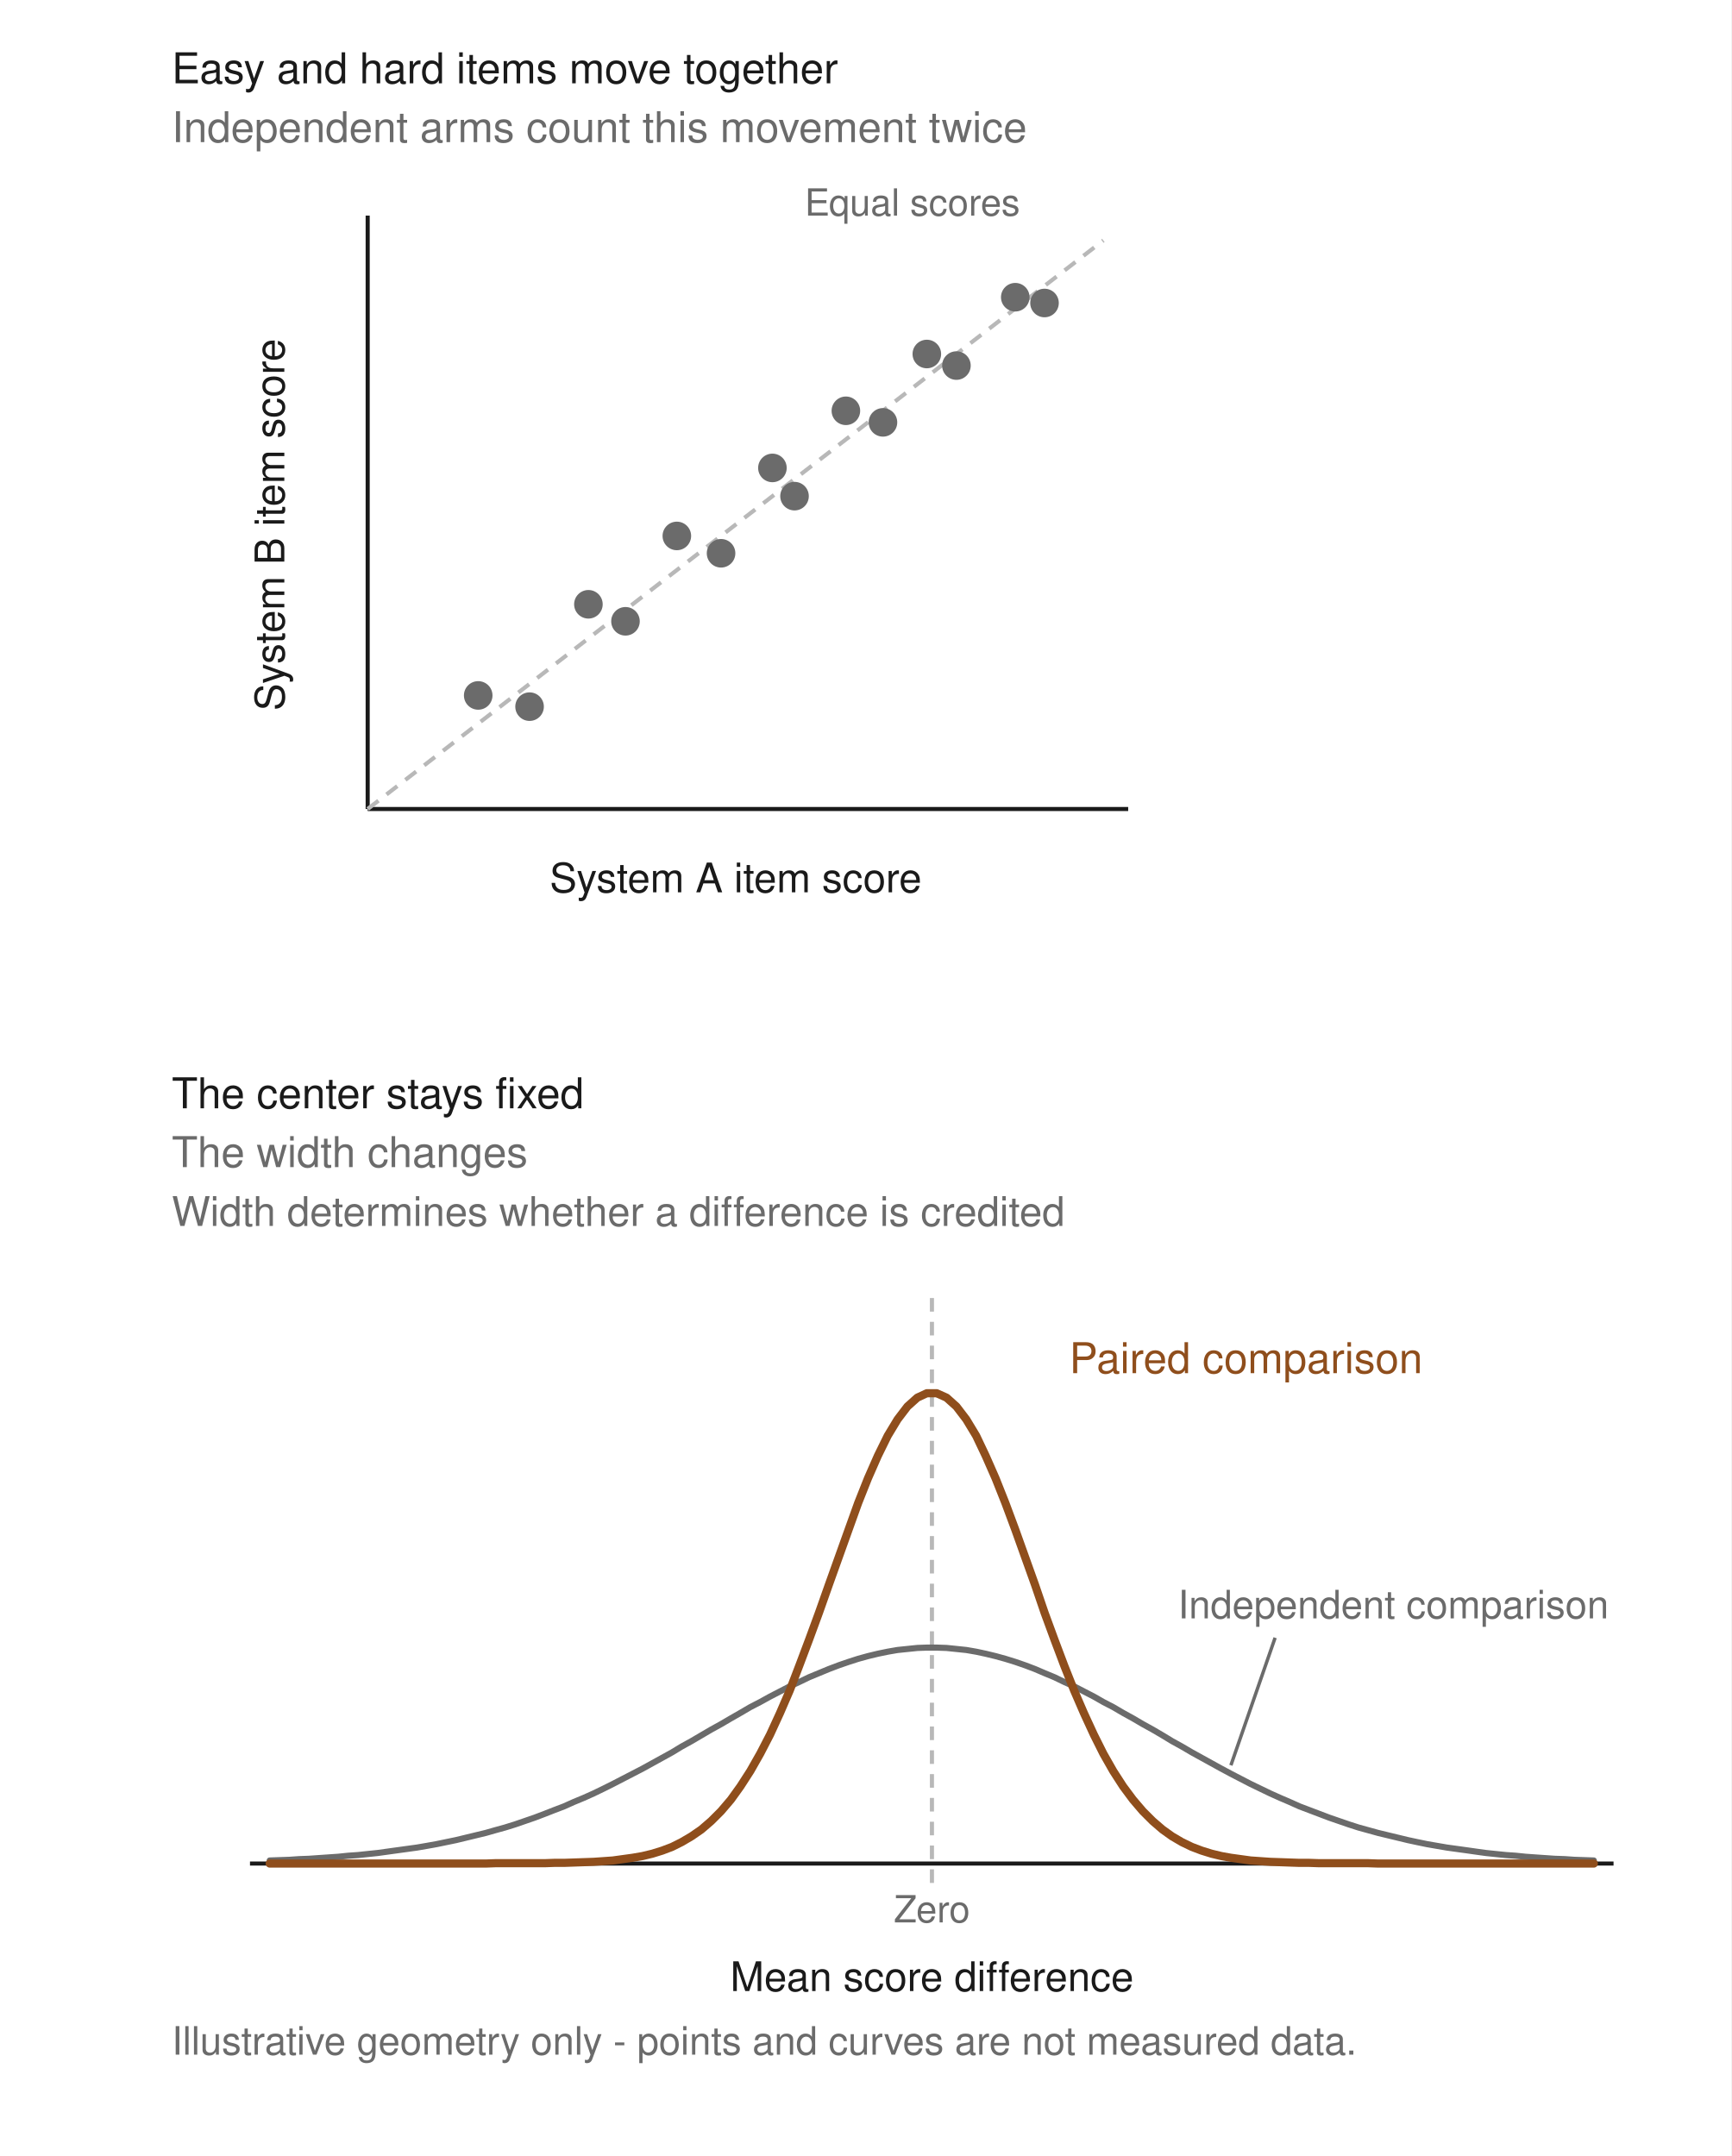
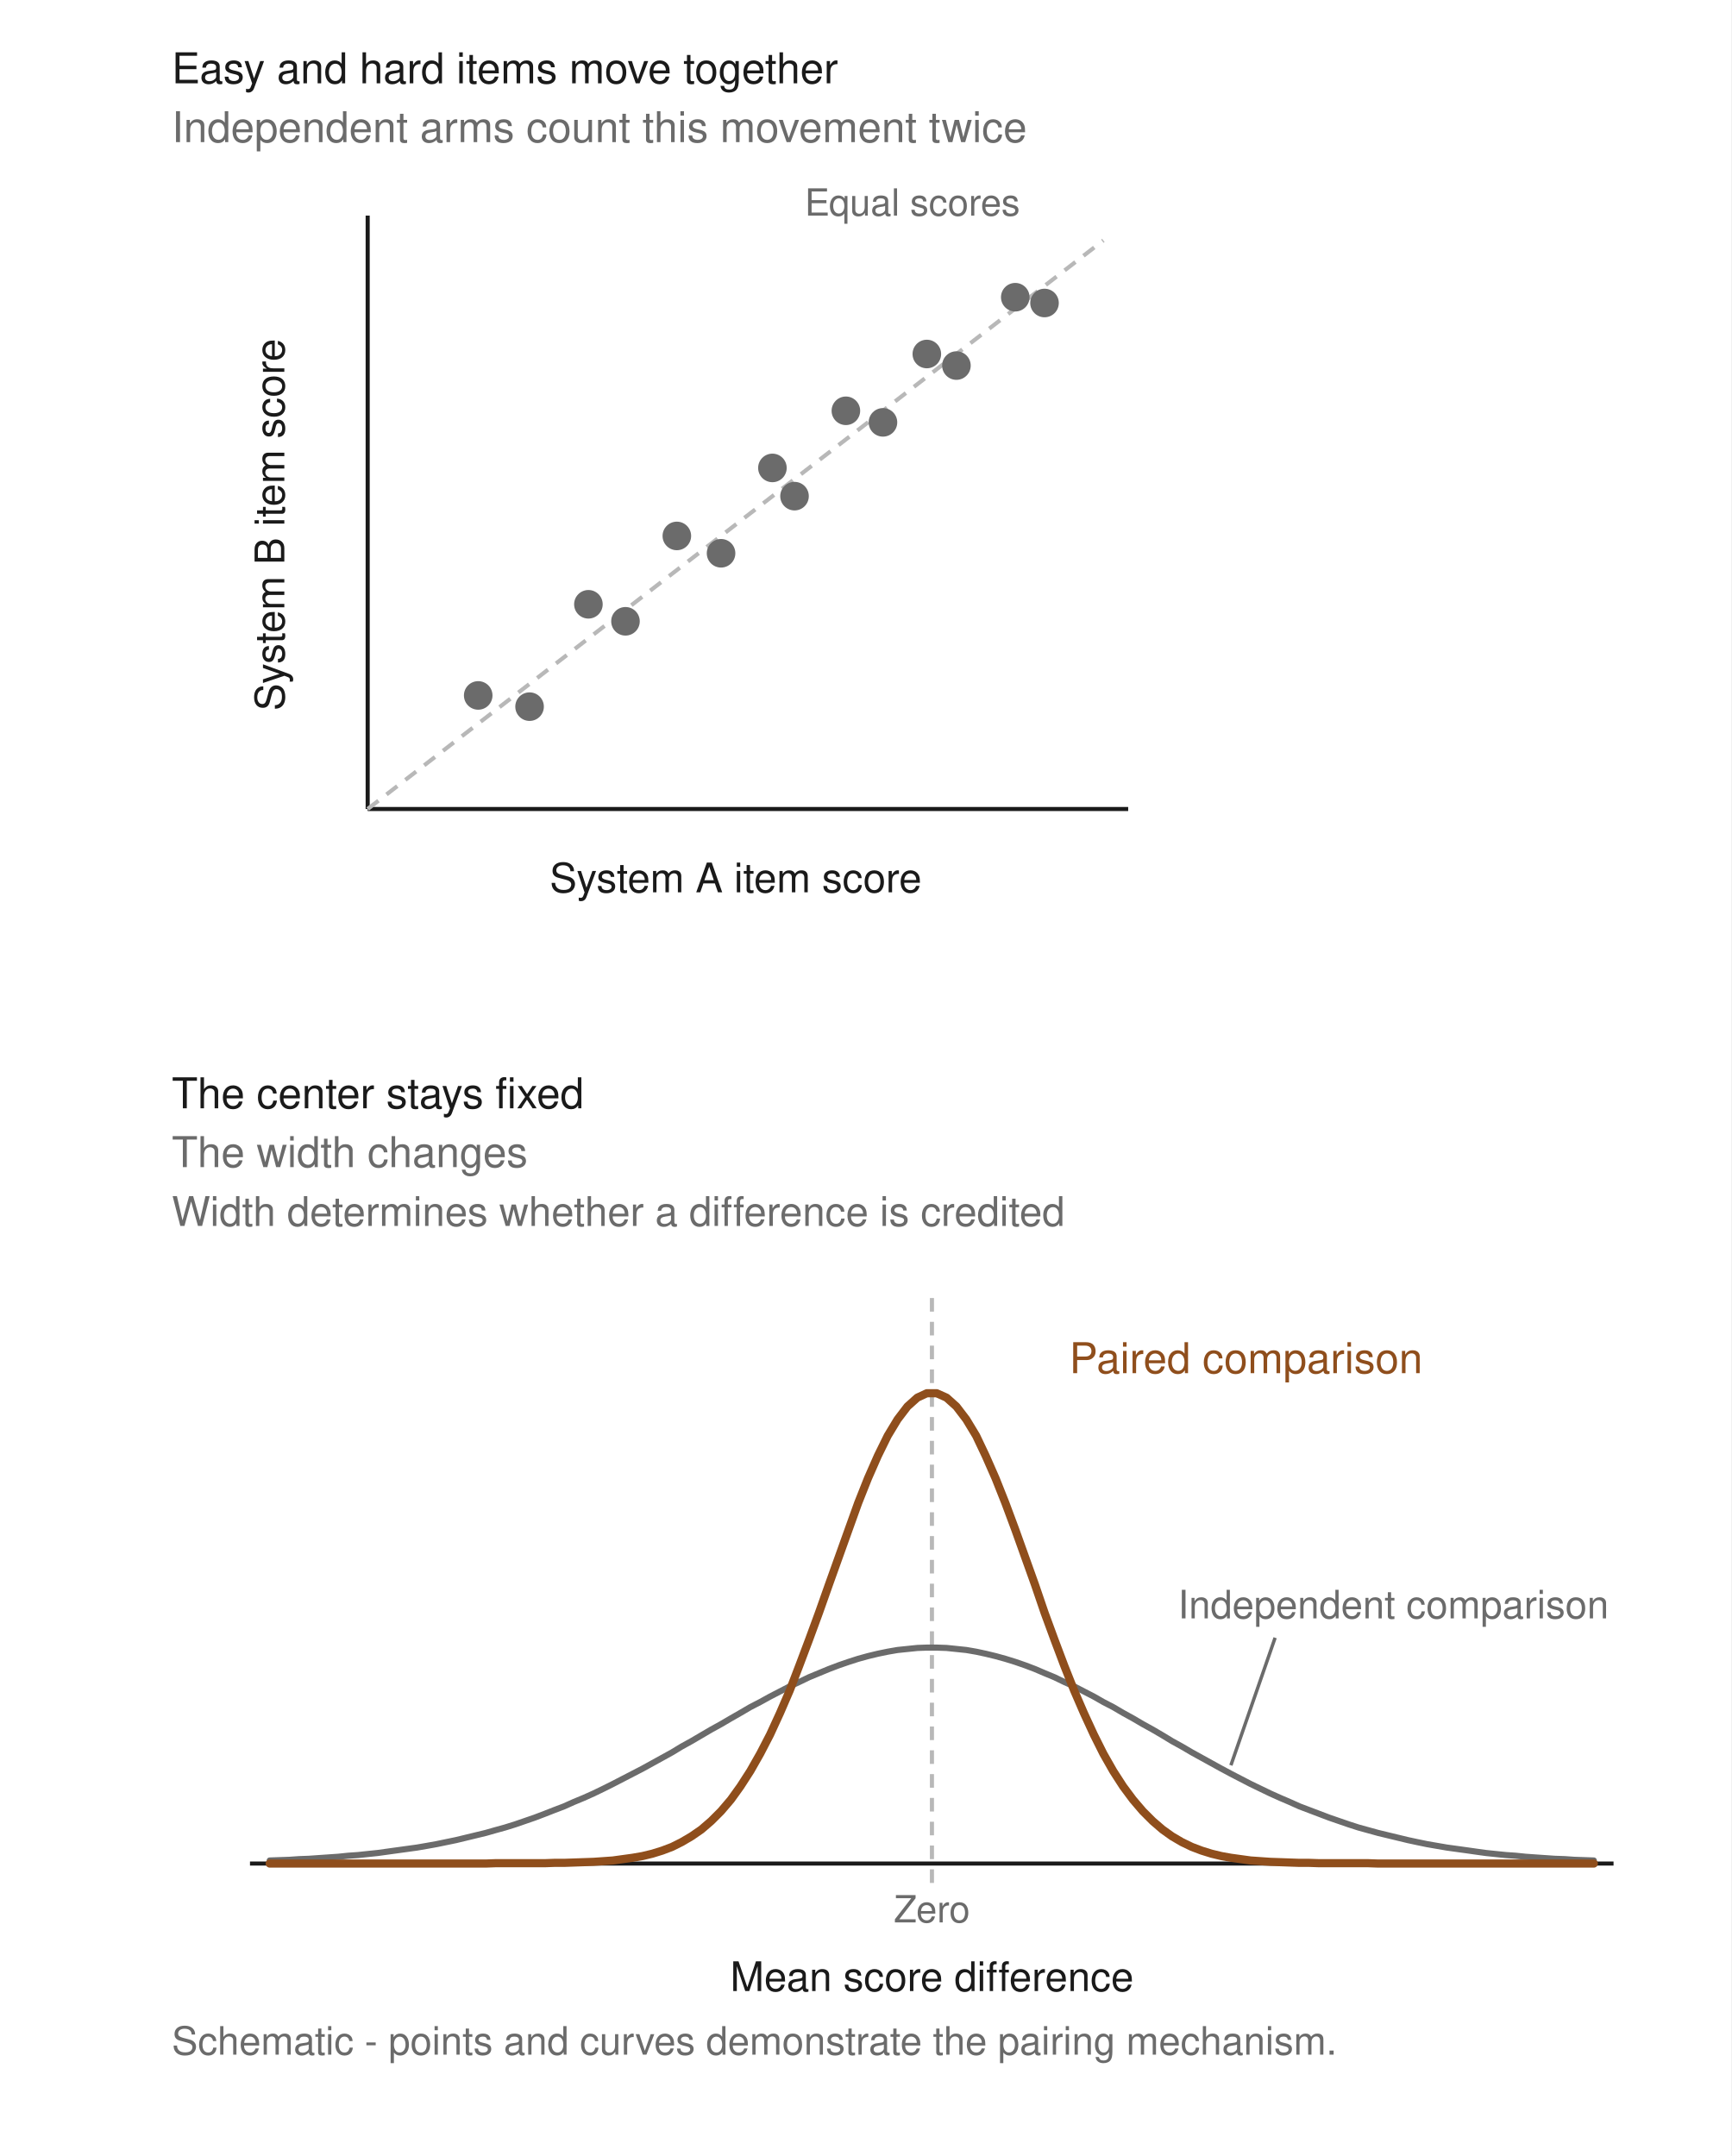
<svg xmlns="http://www.w3.org/2000/svg" viewBox="0 0 509 634" width="509" height="634" role="img" aria-labelledby="figtitle-ch01-paired-comparison" class="bookfig">
  <style>.bookfig .f-bg{fill:#ffffff}.bookfig .s-bg{stroke:#ffffff}.bookfig .f-ink{fill:#1a1a1a}.bookfig .s-ink{stroke:#1a1a1a}.bookfig .f-mid{fill:#6b6b6b}.bookfig .s-mid{stroke:#6b6b6b}.bookfig .f-faint{fill:#b8b8b8}.bookfig .s-faint{stroke:#b8b8b8}.bookfig .f-wash{fill:#e2e2e2}.bookfig .s-wash{stroke:#e2e2e2}.bookfig .f-accent{fill:#8f4e1c}.bookfig .s-accent{stroke:#8f4e1c}.bookfig .f-onacc{fill:#ffffff}.bookfig .s-onacc{stroke:#ffffff}@media (prefers-color-scheme:dark){.bookfig .f-bg{fill:#232019}.bookfig .s-bg{stroke:#232019}.bookfig .f-ink{fill:#ede5d6}.bookfig .s-ink{stroke:#ede5d6}.bookfig .f-mid{fill:#9a8f7c}.bookfig .s-mid{stroke:#9a8f7c}.bookfig .f-faint{fill:#5c5346}.bookfig .s-faint{stroke:#5c5346}.bookfig .f-wash{fill:#3d382f}.bookfig .s-wash{stroke:#3d382f}.bookfig .f-accent{fill:#df9d5e}.bookfig .s-accent{stroke:#df9d5e}.bookfig .f-onacc{fill:#232019}.bookfig .s-onacc{stroke:#232019}}:where([data-theme="dark"]) .bookfig .f-bg{fill:#232019}:where([data-theme="dark"]) .bookfig .s-bg{stroke:#232019}:where([data-theme="dark"]) .bookfig .f-ink{fill:#ede5d6}:where([data-theme="dark"]) .bookfig .s-ink{stroke:#ede5d6}:where([data-theme="dark"]) .bookfig .f-mid{fill:#9a8f7c}:where([data-theme="dark"]) .bookfig .s-mid{stroke:#9a8f7c}:where([data-theme="dark"]) .bookfig .f-faint{fill:#5c5346}:where([data-theme="dark"]) .bookfig .s-faint{stroke:#5c5346}:where([data-theme="dark"]) .bookfig .f-wash{fill:#3d382f}:where([data-theme="dark"]) .bookfig .s-wash{stroke:#3d382f}:where([data-theme="dark"]) .bookfig .f-accent{fill:#df9d5e}:where([data-theme="dark"]) .bookfig .s-accent{stroke:#df9d5e}:where([data-theme="dark"]) .bookfig .f-onacc{fill:#232019}:where([data-theme="dark"]) .bookfig .s-onacc{stroke:#232019}:where([data-theme="light"]) .bookfig .f-bg{fill:#ffffff}:where([data-theme="light"]) .bookfig .s-bg{stroke:#ffffff}:where([data-theme="light"]) .bookfig .f-ink{fill:#1a1a1a}:where([data-theme="light"]) .bookfig .s-ink{stroke:#1a1a1a}:where([data-theme="light"]) .bookfig .f-mid{fill:#6b6b6b}:where([data-theme="light"]) .bookfig .s-mid{stroke:#6b6b6b}:where([data-theme="light"]) .bookfig .f-faint{fill:#b8b8b8}:where([data-theme="light"]) .bookfig .s-faint{stroke:#b8b8b8}:where([data-theme="light"]) .bookfig .f-wash{fill:#e2e2e2}:where([data-theme="light"]) .bookfig .s-wash{stroke:#e2e2e2}:where([data-theme="light"]) .bookfig .f-accent{fill:#8f4e1c}:where([data-theme="light"]) .bookfig .s-accent{stroke:#8f4e1c}:where([data-theme="light"]) .bookfig .f-onacc{fill:#ffffff}:where([data-theme="light"]) .bookfig .s-onacc{stroke:#ffffff}</style>
  <rect class="f-bg" width="509" height="634" fill="#ffffff" />
  <text class="f-ink" x="50.5" y="24.5" font-family="Helvetica, Arial, sans-serif" font-size="12.5" fill="#1a1a1a" text-anchor="start">Easy and hard items move together</text>
  <text class="f-mid" x="50.5" y="41.8" font-family="Helvetica, Arial, sans-serif" font-size="12.5" fill="#6b6b6b" text-anchor="start">Independent arms count this movement twice</text>
  <line class="s-ink" x1="108.1" y1="237.9" x2="331.7" y2="237.9" stroke="#1a1a1a" stroke-width="1.2" />
  <line class="s-ink" x1="108.1" y1="237.9" x2="108.1" y2="63.4" stroke="#1a1a1a" stroke-width="1.2" />
  <line class="s-faint" x1="108.1" y1="237.9" x2="324.4" y2="70.7" stroke="#b8b8b8" stroke-width="1.2" stroke-dasharray="4 3" />
  <text class="f-mid" x="299.9" y="63.4" font-family="Helvetica, Arial, sans-serif" font-size="11" fill="#6b6b6b" text-anchor="end">Equal scores</text>
  <circle class="f-mid" cx="140.6" cy="204.5" r="4.2" fill="#6b6b6b" />
  <circle class="f-mid" cx="155.7" cy="207.8" r="4.2" fill="#6b6b6b" />
  <circle class="f-mid" cx="173.0" cy="177.7" r="4.2" fill="#6b6b6b" />
  <circle class="f-mid" cx="183.9" cy="182.7" r="4.2" fill="#6b6b6b" />
  <circle class="f-mid" cx="199.0" cy="157.6" r="4.2" fill="#6b6b6b" />
  <circle class="f-mid" cx="212.0" cy="162.7" r="4.2" fill="#6b6b6b" />
  <circle class="f-mid" cx="227.1" cy="137.6" r="4.2" fill="#6b6b6b" />
  <circle class="f-mid" cx="233.6" cy="145.9" r="4.2" fill="#6b6b6b" />
  <circle class="f-mid" cx="248.7" cy="120.8" r="4.2" fill="#6b6b6b" />
  <circle class="f-mid" cx="259.6" cy="124.2" r="4.2" fill="#6b6b6b" />
  <circle class="f-mid" cx="272.5" cy="104.1" r="4.2" fill="#6b6b6b" />
  <circle class="f-mid" cx="281.2" cy="107.5" r="4.2" fill="#6b6b6b" />
  <circle class="f-mid" cx="298.5" cy="87.4" r="4.2" fill="#6b6b6b" />
  <circle class="f-mid" cx="307.1" cy="89.1" r="4.2" fill="#6b6b6b" />
  <text class="f-ink" x="216.3" y="262.4" font-family="Helvetica, Arial, sans-serif" font-size="12" fill="#1a1a1a" text-anchor="middle">System A item score</text>
  <text class="f-ink" x="83.6" y="154.3" font-family="Helvetica, Arial, sans-serif" font-size="12" fill="#1a1a1a" text-anchor="middle" transform="rotate(-90 83.6 154.3)">System B item score</text>
  <text class="f-ink" x="50.5" y="325.9" font-family="Helvetica, Arial, sans-serif" font-size="12.5" fill="#1a1a1a" text-anchor="start">The center stays fixed</text>
  <text class="f-mid" x="50.5" y="343.2" font-family="Helvetica, Arial, sans-serif" font-size="12.5" fill="#6b6b6b" text-anchor="start">The width changes</text>
  <text class="f-mid" x="50.5" y="360.5" font-family="Helvetica, Arial, sans-serif" font-size="12" fill="#6b6b6b" text-anchor="start">Width determines whether a difference is credited</text>
  <line class="s-ink" x1="73.5" y1="548.0" x2="474.4" y2="548.0" stroke="#1a1a1a" stroke-width="1.2" />
  <line class="s-faint" x1="274.0" y1="553.7" x2="274.0" y2="380.7" stroke="#b8b8b8" stroke-width="1.2" stroke-dasharray="4 3" />
  <text class="f-mid" x="274.0" y="565.3" font-family="Helvetica, Arial, sans-serif" font-size="11" fill="#6b6b6b" text-anchor="middle">Zero</text>
  <polyline class="s-mid" points="79.3,547.1 82.2,547.0 85.1,546.9 88.0,546.7 90.8,546.6 93.7,546.4 96.6,546.2 99.5,546.0 102.4,545.7 105.3,545.5 108.1,545.2 111.0,544.9 113.9,544.5 116.8,544.1 119.7,543.7 122.6,543.3 125.5,542.8 128.3,542.3 131.2,541.7 134.1,541.1 137.0,540.4 139.9,539.7 142.8,539.0 145.6,538.2 148.5,537.4 151.4,536.5 154.3,535.5 157.2,534.5 160.1,533.4 162.9,532.3 165.8,531.2 168.7,529.9 171.6,528.7 174.5,527.4 177.4,526.0 180.2,524.6 183.1,523.1 186.0,521.6 188.9,520.1 191.8,518.5 194.7,516.9 197.6,515.3 200.4,513.6 203.3,512.0 206.2,510.3 209.1,508.6 212.0,507.0 214.9,505.3 217.7,503.7 220.6,502.0 223.5,500.5 226.4,498.9 229.3,497.4 232.2,495.9 235.0,494.6 237.9,493.2 240.8,492.0 243.7,490.8 246.6,489.7 249.5,488.7 252.3,487.8 255.2,487.0 258.1,486.3 261.0,485.7 263.9,485.2 266.8,484.9 269.7,484.6 272.5,484.5 275.4,484.5 278.3,484.6 281.2,484.9 284.1,485.2 287.0,485.7 289.8,486.3 292.7,487.0 295.6,487.8 298.5,488.7 301.4,489.7 304.3,490.8 307.1,492.0 310.0,493.2 312.9,494.6 315.8,495.9 318.7,497.4 321.6,498.9 324.4,500.5 327.3,502.0 330.2,503.7 333.1,505.3 336.0,507.0 338.9,508.6 341.8,510.3 344.6,512.0 347.5,513.6 350.4,515.3 353.3,516.9 356.2,518.5 359.1,520.1 361.9,521.6 364.8,523.1 367.7,524.6 370.6,526.0 373.5,527.4 376.4,528.7 379.2,529.9 382.1,531.2 385.0,532.3 387.9,533.4 390.8,534.5 393.7,535.5 396.6,536.5 399.4,537.4 402.3,538.2 405.2,539.0 408.1,539.7 411.0,540.4 413.9,541.1 416.7,541.7 419.6,542.3 422.5,542.8 425.4,543.3 428.3,543.7 431.2,544.1 434.0,544.5 436.9,544.9 439.8,545.2 442.7,545.5 445.6,545.7 448.5,546.0 451.3,546.2 454.2,546.4 457.1,546.6 460.0,546.7 462.9,546.9 465.8,547.0 468.6,547.1" fill="none" stroke="#6b6b6b" stroke-width="1.8" stroke-linejoin="round" stroke-linecap="round" />
  <polyline class="s-accent" points="79.3,548.0 82.2,548.0 85.1,548.0 88.0,548.0 90.8,548.0 93.7,548.0 96.6,548.0 99.5,548.0 102.4,548.0 105.3,548.0 108.1,548.0 111.0,548.0 113.9,548.0 116.8,548.0 119.7,548.0 122.6,548.0 125.5,548.0 128.3,548.0 131.2,548.0 134.1,548.0 137.0,548.0 139.9,548.0 142.8,548.0 145.6,547.9 148.5,547.9 151.4,547.9 154.3,547.9 157.2,547.9 160.1,547.9 162.9,547.8 165.8,547.8 168.7,547.7 171.6,547.6 174.5,547.5 177.4,547.3 180.2,547.1 183.1,546.7 186.0,546.3 188.9,545.8 191.8,545.1 194.7,544.2 197.6,543.1 200.4,541.7 203.3,540.0 206.2,538.0 209.1,535.5 212.0,532.6 214.9,529.2 217.7,525.3 220.6,520.8 223.5,515.7 226.4,510.1 229.3,503.8 232.2,497.1 235.0,489.8 237.9,482.1 240.8,474.2 243.7,466.0 246.6,457.9 249.5,449.8 252.3,442.0 255.2,434.7 258.1,428.1 261.0,422.2 263.9,417.4 266.8,413.6 269.7,411.0 272.5,409.7 275.4,409.7 278.3,411.0 281.2,413.6 284.1,417.4 287.0,422.2 289.8,428.1 292.7,434.7 295.6,442.0 298.5,449.8 301.4,457.9 304.3,466.0 307.1,474.2 310.0,482.1 312.9,489.8 315.8,497.1 318.7,503.8 321.6,510.1 324.4,515.7 327.3,520.8 330.2,525.3 333.1,529.2 336.0,532.6 338.9,535.5 341.8,538.0 344.6,540.0 347.5,541.7 350.4,543.1 353.3,544.2 356.2,545.1 359.1,545.8 361.9,546.3 364.8,546.7 367.7,547.1 370.6,547.3 373.5,547.5 376.4,547.6 379.2,547.7 382.1,547.8 385.0,547.8 387.9,547.9 390.8,547.9 393.7,547.9 396.6,547.9 399.4,547.9 402.3,547.9 405.2,548.0 408.1,548.0 411.0,548.0 413.9,548.0 416.7,548.0 419.6,548.0 422.5,548.0 425.4,548.0 428.3,548.0 431.2,548.0 434.0,548.0 436.9,548.0 439.8,548.0 442.7,548.0 445.6,548.0 448.5,548.0 451.3,548.0 454.2,548.0 457.1,548.0 460.0,548.0 462.9,548.0 465.8,548.0 468.6,548.0" fill="none" stroke="#8f4e1c" stroke-width="2.4" stroke-linejoin="round" stroke-linecap="round" />
  <text class="f-mid" x="473.0" y="475.9" font-family="Helvetica, Arial, sans-serif" font-size="11.5" fill="#6b6b6b" text-anchor="end">Independent comparison</text>
  <line class="s-mid" x1="374.9" y1="481.6" x2="361.9" y2="519.1" stroke="#6b6b6b" stroke-width="1.0" />
  <text class="f-accent" x="314.4" y="403.8" font-family="Helvetica, Arial, sans-serif" font-size="12.5" fill="#8f4e1c" text-anchor="start">Paired comparison</text>
  <text class="f-ink" x="274.0" y="585.5" font-family="Helvetica, Arial, sans-serif" font-size="12" fill="#1a1a1a" text-anchor="middle">Mean score difference</text>
-   <text class="f-mid" x="50.5" y="604.2" font-family="Helvetica, Arial, sans-serif" font-size="11.5" fill="#6b6b6b" text-anchor="start">Illustrative geometry only - points and curves are not measured data.</text>
+   <text class="f-mid" x="50.5" y="604.2" font-family="Helvetica, Arial, sans-serif" font-size="11.5" fill="#6b6b6b" text-anchor="start">Schematic - points and curves demonstrate the pairing mechanism.</text>
</svg>
